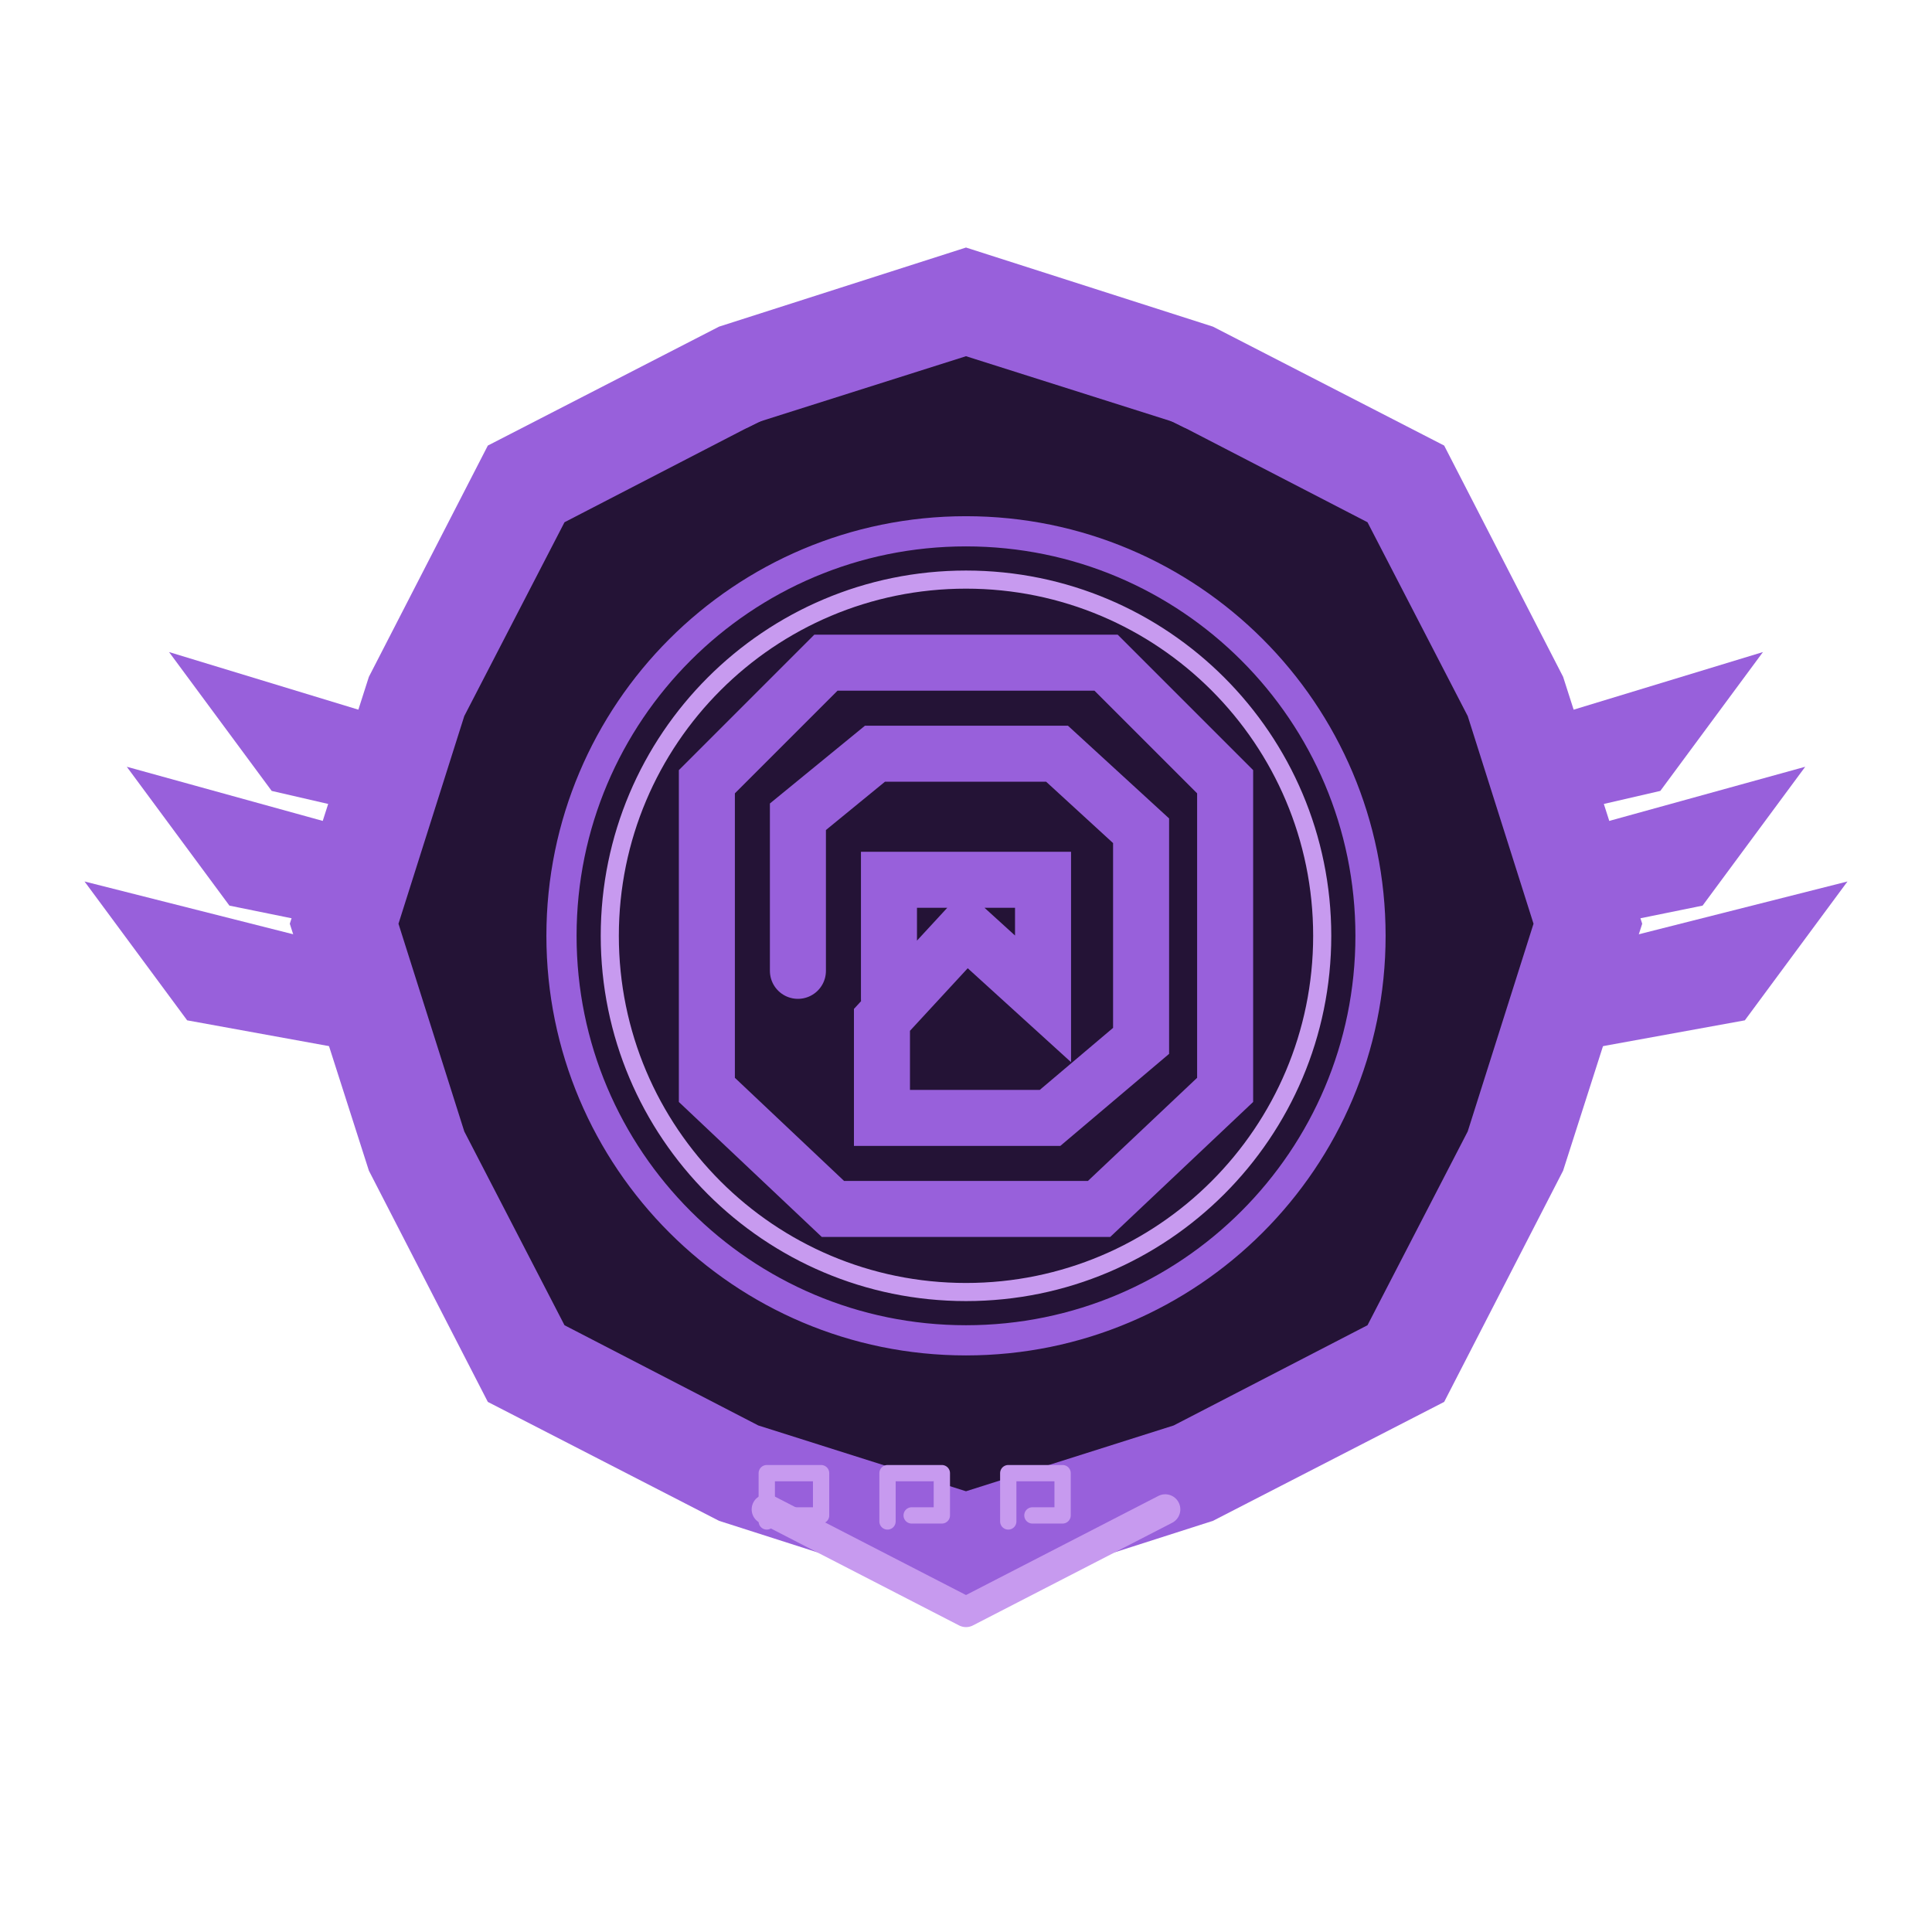
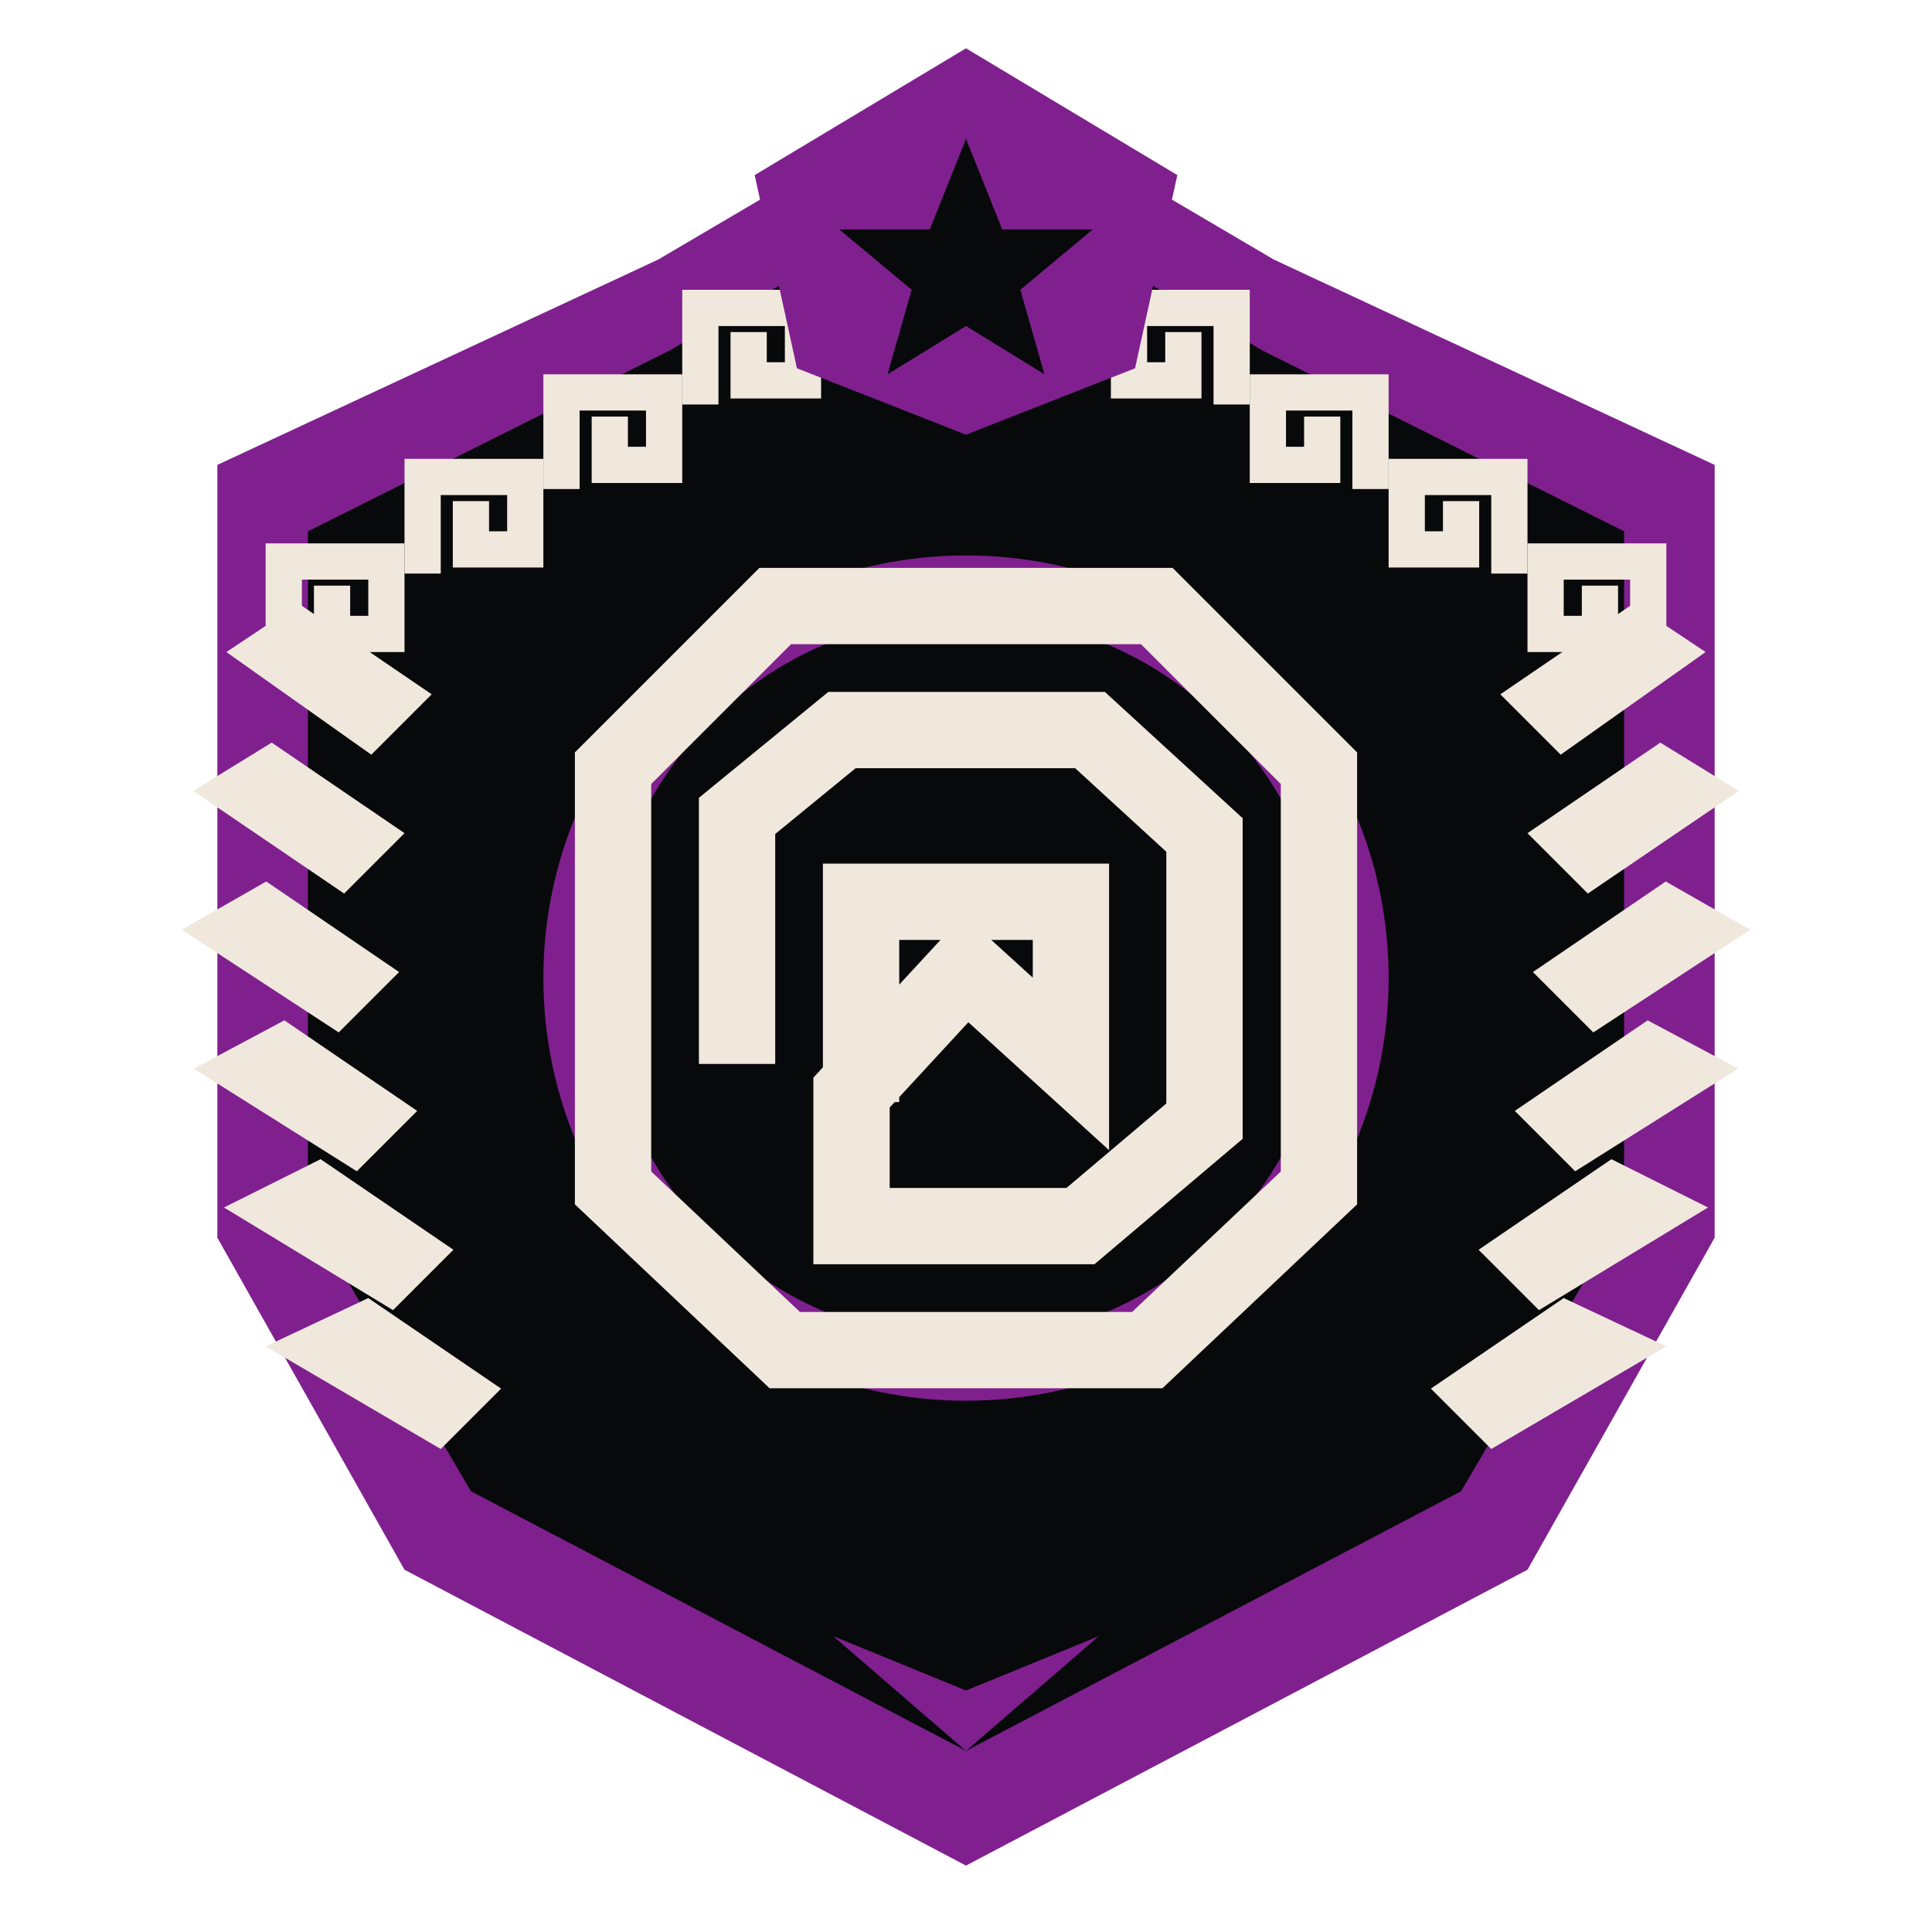
<svg xmlns="http://www.w3.org/2000/svg" width="320" height="320" viewBox="0 0 320 320">
-   <g stroke-linejoin="round" stroke-linecap="round">
-     <path d="M97 129L28 108L45 131L97 143Z" fill="#9860db" />
-     <path d="M97 148L21 127L38 150L97 162Z" fill="#9860db" />
-     <path d="M97 167L14 146L31 169L97 181Z" fill="#9860db" />
-     <path d="M223 129L292 108L275 131L223 143Z" fill="#9860db" />
-     <path d="M223 148L299 127L282 150L223 162Z" fill="#9860db" />
-     <path d="M223 167L306 146L289 169L223 181Z" fill="#9860db" />
-     <polygon points="160.0,41.0 200.9,54.1 239.2,73.8 258.9,112.1 272.0,153.0 258.9,193.9 239.2,232.2 200.9,251.9 160.0,265.0 119.1,251.9 80.8,232.2 61.1,193.9 48.0,153.0 61.1,112.1 80.8,73.8 119.1,54.1" fill="#9860db" />
-     <polygon points="160.0,59.0 194.4,69.9 226.5,86.5 243.1,118.6 254.0,153.0 243.1,187.4 226.5,219.5 194.4,236.1 160.0,247.0 125.6,236.1 93.5,219.5 76.9,187.4 66.0,153.0 76.9,118.6 93.5,86.5 125.6,69.9" fill="#241336" />
-     <path d="M123 69L160 51L197 69" stroke="#9860db" stroke-width="4" fill="none" />
-     <path d="M127 252v-8h9v7h-5" fill="none" stroke="#c79aef" stroke-width="2.7" />
-     <path d="M147 252v-8h9v7h-5" fill="none" stroke="#c79aef" stroke-width="2.7" />
-     <path d="M167 252v-8h9v7h-5" fill="none" stroke="#c79aef" stroke-width="2.7" />
-     <circle cx="160" cy="155" r="67" fill="#241336" stroke="#9860db" stroke-width="5" />
-     <circle cx="160" cy="155" r="59" fill="none" stroke="#c79aef" stroke-width="3" />
-     <g transform="translate(160 155) scale(1.16)">
-       <path d="M-37 0V-22L-20-39H20L37-22V22L19 39H-19L-37 22V0 M-24 5V-17L-13-26H13L25-15V15L12 26H-12V12L0-1L11 9V-8H-11V9" fill="none" stroke="#9860db" stroke-width="8" stroke-linejoin="miter" />
+   <g stroke-linecap="square" stroke-linejoin="miter">
+     <path d="M160 13L211 43L284 77V205L253 260L160 309L67 260L36 205V77L109 43Z" fill="#80208f" />
+     <path d="M160 29L209 58L269 88V201L242 247L160 290L78 247L51 201V88L111 58Z" fill="#08090b" />
+     <path d="M47 106v-13h17v12h-9v-5" fill="none" stroke="#f0e8dc" stroke-width="6" stroke-linecap="square" stroke-linejoin="miter" />
+     <path d="M70 92v-13h17v12h-9v-5" fill="none" stroke="#f0e8dc" stroke-width="6" stroke-linecap="square" stroke-linejoin="miter" />
+     <path d="M93 78v-13h17v12h-9v-5" fill="none" stroke="#f0e8dc" stroke-width="6" stroke-linecap="square" stroke-linejoin="miter" />
+     <path d="M116 64v-13h17v12h-9v-5" fill="none" stroke="#f0e8dc" stroke-width="6" stroke-linecap="square" stroke-linejoin="miter" />
+     <path d="M273 106v-13h-17v12h9v-5" fill="none" stroke="#f0e8dc" stroke-width="6" stroke-linecap="square" stroke-linejoin="miter" />
+     <path d="M250 92v-13h-17v12h9v-5" fill="none" stroke="#f0e8dc" stroke-width="6" stroke-linecap="square" stroke-linejoin="miter" />
+     <path d="M227 78v-13h-17v12h9v-5" fill="none" stroke="#f0e8dc" stroke-width="6" stroke-linecap="square" stroke-linejoin="miter" />
+     <path d="M204 64v-13h-17v12h9v-5" fill="none" stroke="#f0e8dc" stroke-width="6" stroke-linecap="square" stroke-linejoin="miter" />
+     <circle cx="160" cy="162" r="70" fill="#80208f" />
+     <circle cx="160" cy="162" r="60" fill="#08090b" />
+     <g transform="translate(160 162) scale(1.58)">
+       <path d="M-37 0V-22L-20-39H20L37-22V22L19 39H-19L-37 22V0 M-24 5V-17L-13-26H13L25-15V15L12 26H-12V12L0-1L11 9V-8H-11V9" fill="none" stroke="#f0e8dc" stroke-width="8" stroke-linejoin="miter" />
    </g>
-     <path d="M127 250L160 267L193 250" fill="none" stroke="#c79aef" stroke-width="5" />
+     <polygon points="73.0,240 44.0,223 61.0,215 83.0,230" fill="#f0e8dc" />
+     <polygon points="65.1,217 37.1,200 53.1,192 75.1,207" fill="#f0e8dc" />
+     <polygon points="59.1,194 32.1,177 47.1,169 69.1,184" fill="#f0e8dc" />
+     <polygon points="56.1,171 30.1,154 44.1,146 66.1,161" fill="#f0e8dc" />
+     <polygon points="57.0,148 32.0,131 45.0,123 67.0,138" fill="#f0e8dc" />
+     <polygon points="61.5,125 37.5,108 49.5,100 71.5,115" fill="#f0e8dc" />
+     <polygon points="247.0,240 276.0,223 259.0,215 237.0,230" fill="#f0e8dc" />
+     <polygon points="254.9,217 282.9,200 266.9,192 244.9,207" fill="#f0e8dc" />
+     <polygon points="260.9,194 287.9,177 272.9,169 250.9,184" fill="#f0e8dc" />
+     <polygon points="263.9,171 289.9,154 275.9,146 253.9,161" fill="#f0e8dc" />
+     <polygon points="263.0,148 288.0,131 275.0,123 253.0,138" fill="#f0e8dc" />
+     <polygon points="258.5,125 282.5,108 270.5,100 248.5,115" fill="#f0e8dc" />
+     <path d="M125 29L160 8L195 29L188 61L160 72L132 61Z" fill="#80208f" />
+     <path d="M160 23L166 38L181 38L169 48L173 62L160 54L147 62L151 48L139 38L154 38Z" fill="#08090b" />
+     <path d="M138 271L160 290L182 271L160 280Z" fill="#80208f" />
  </g>
</svg>
